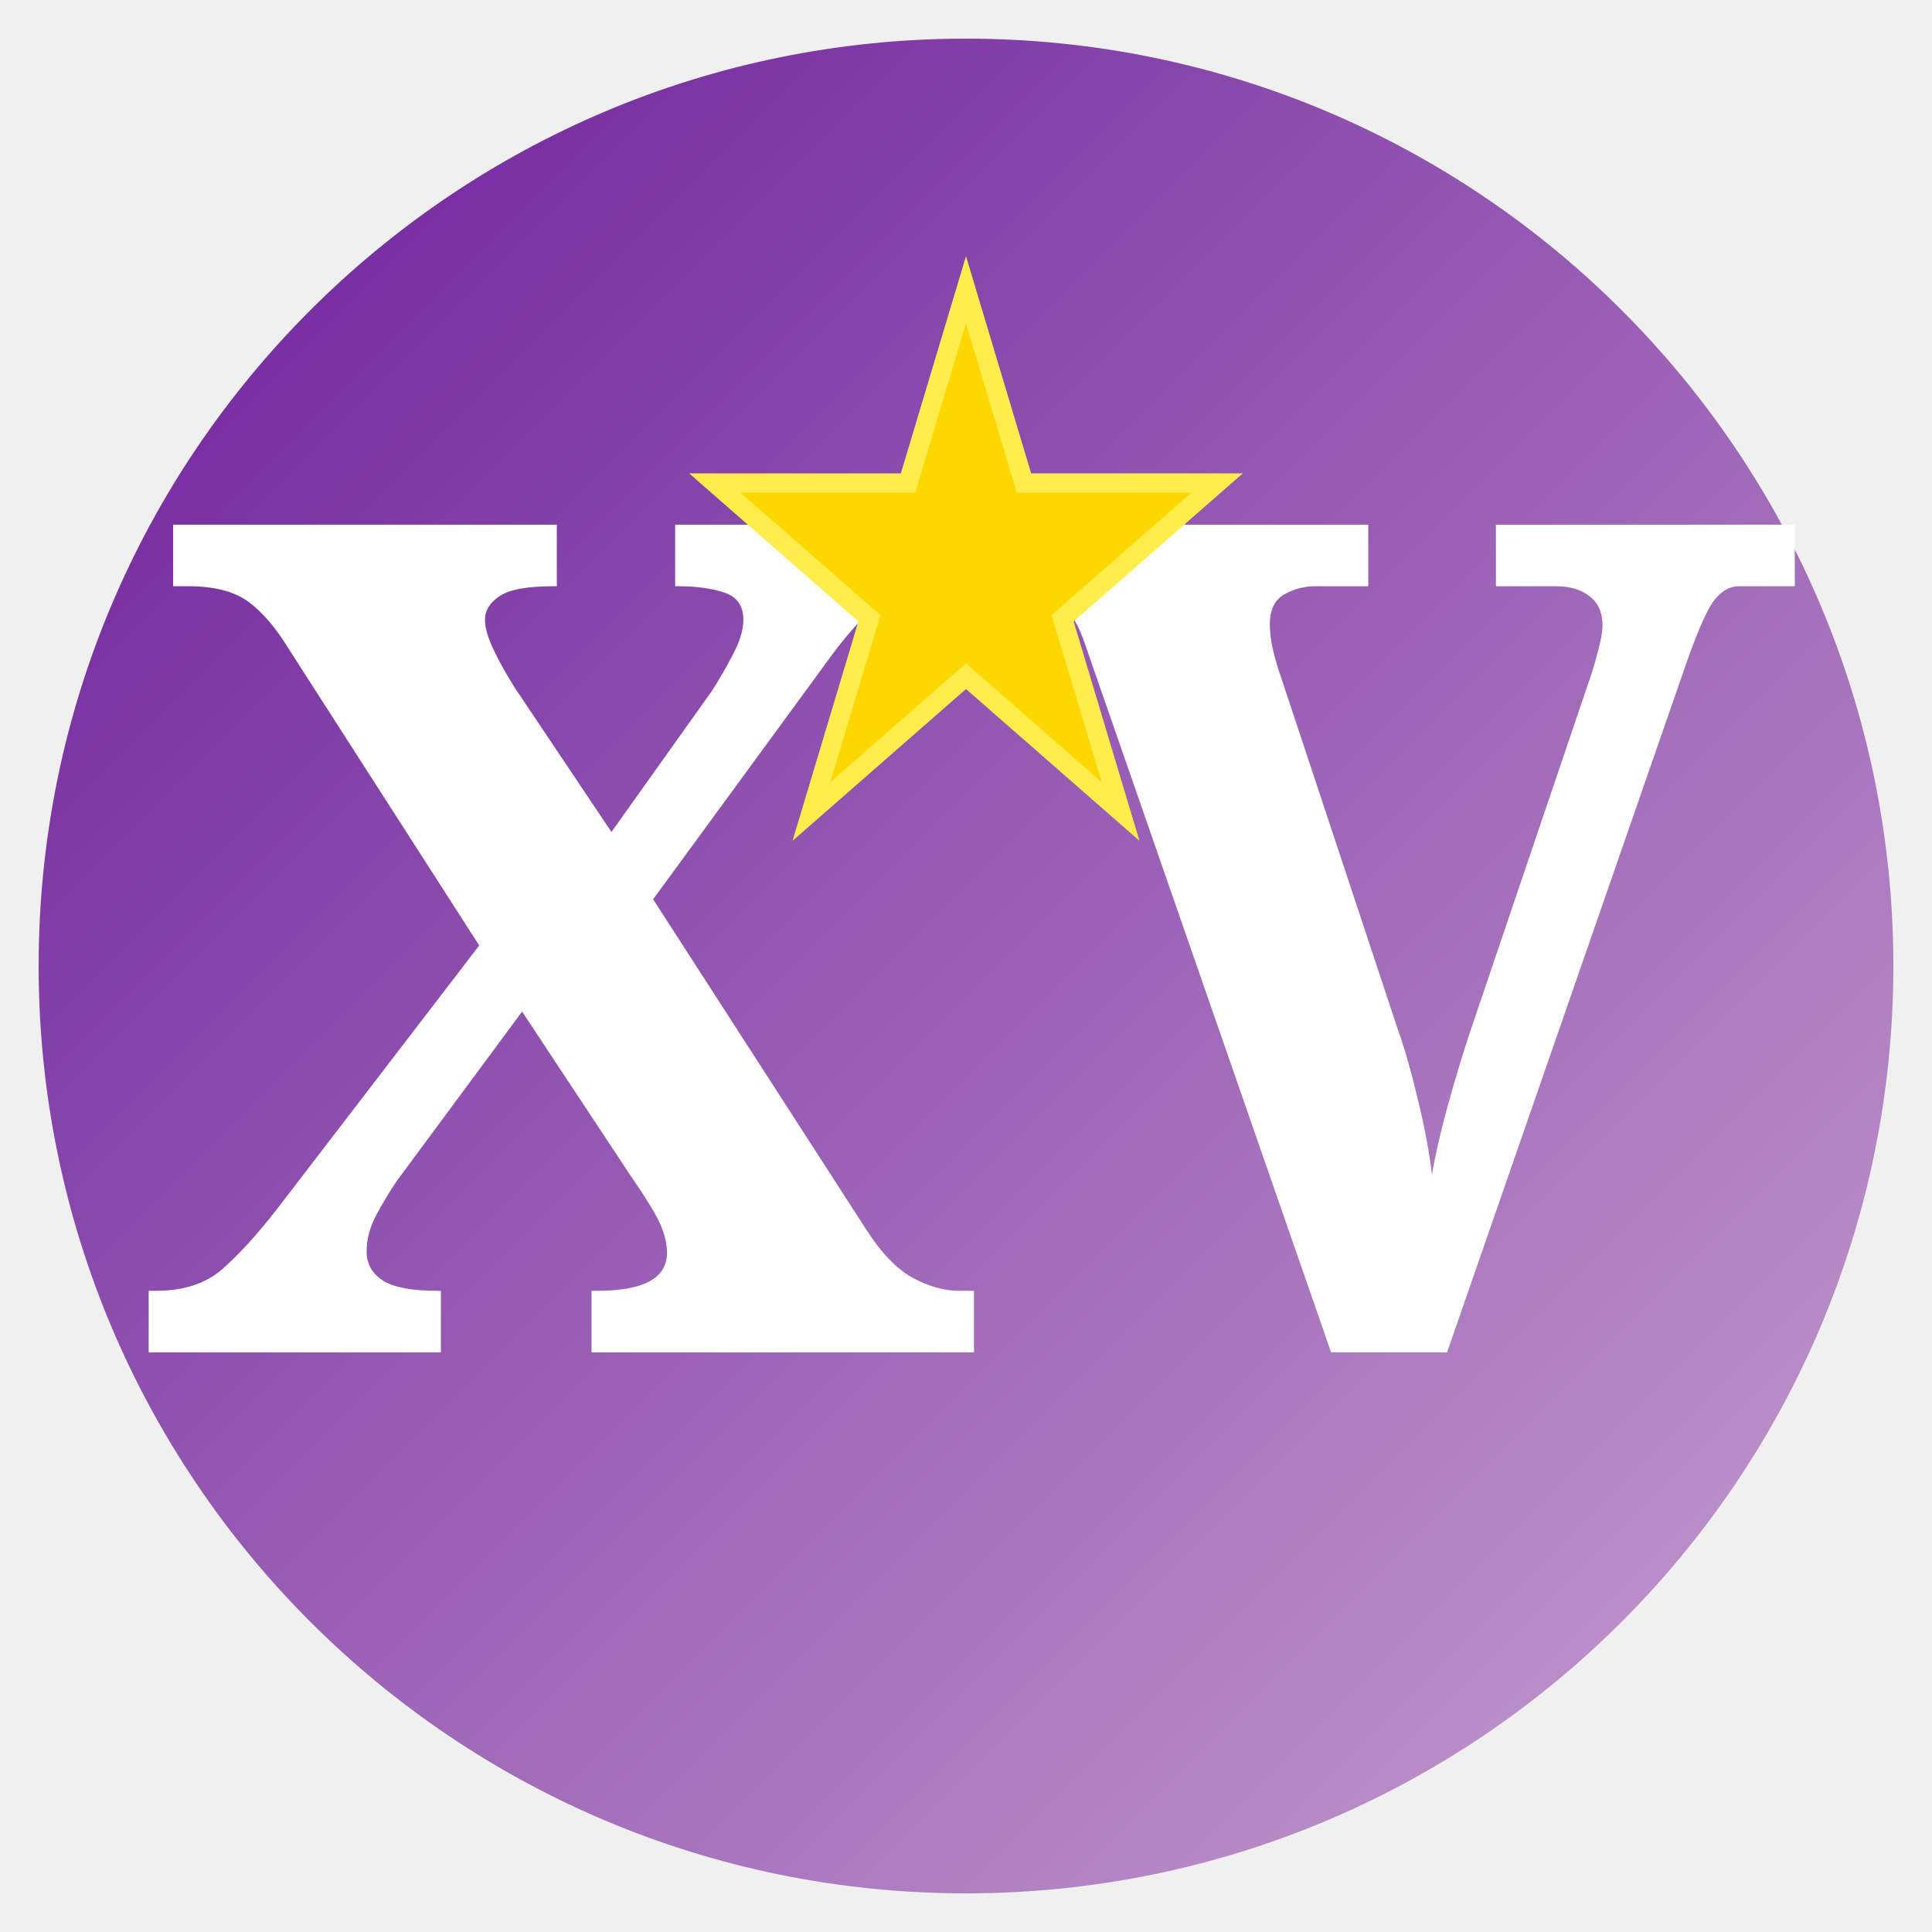
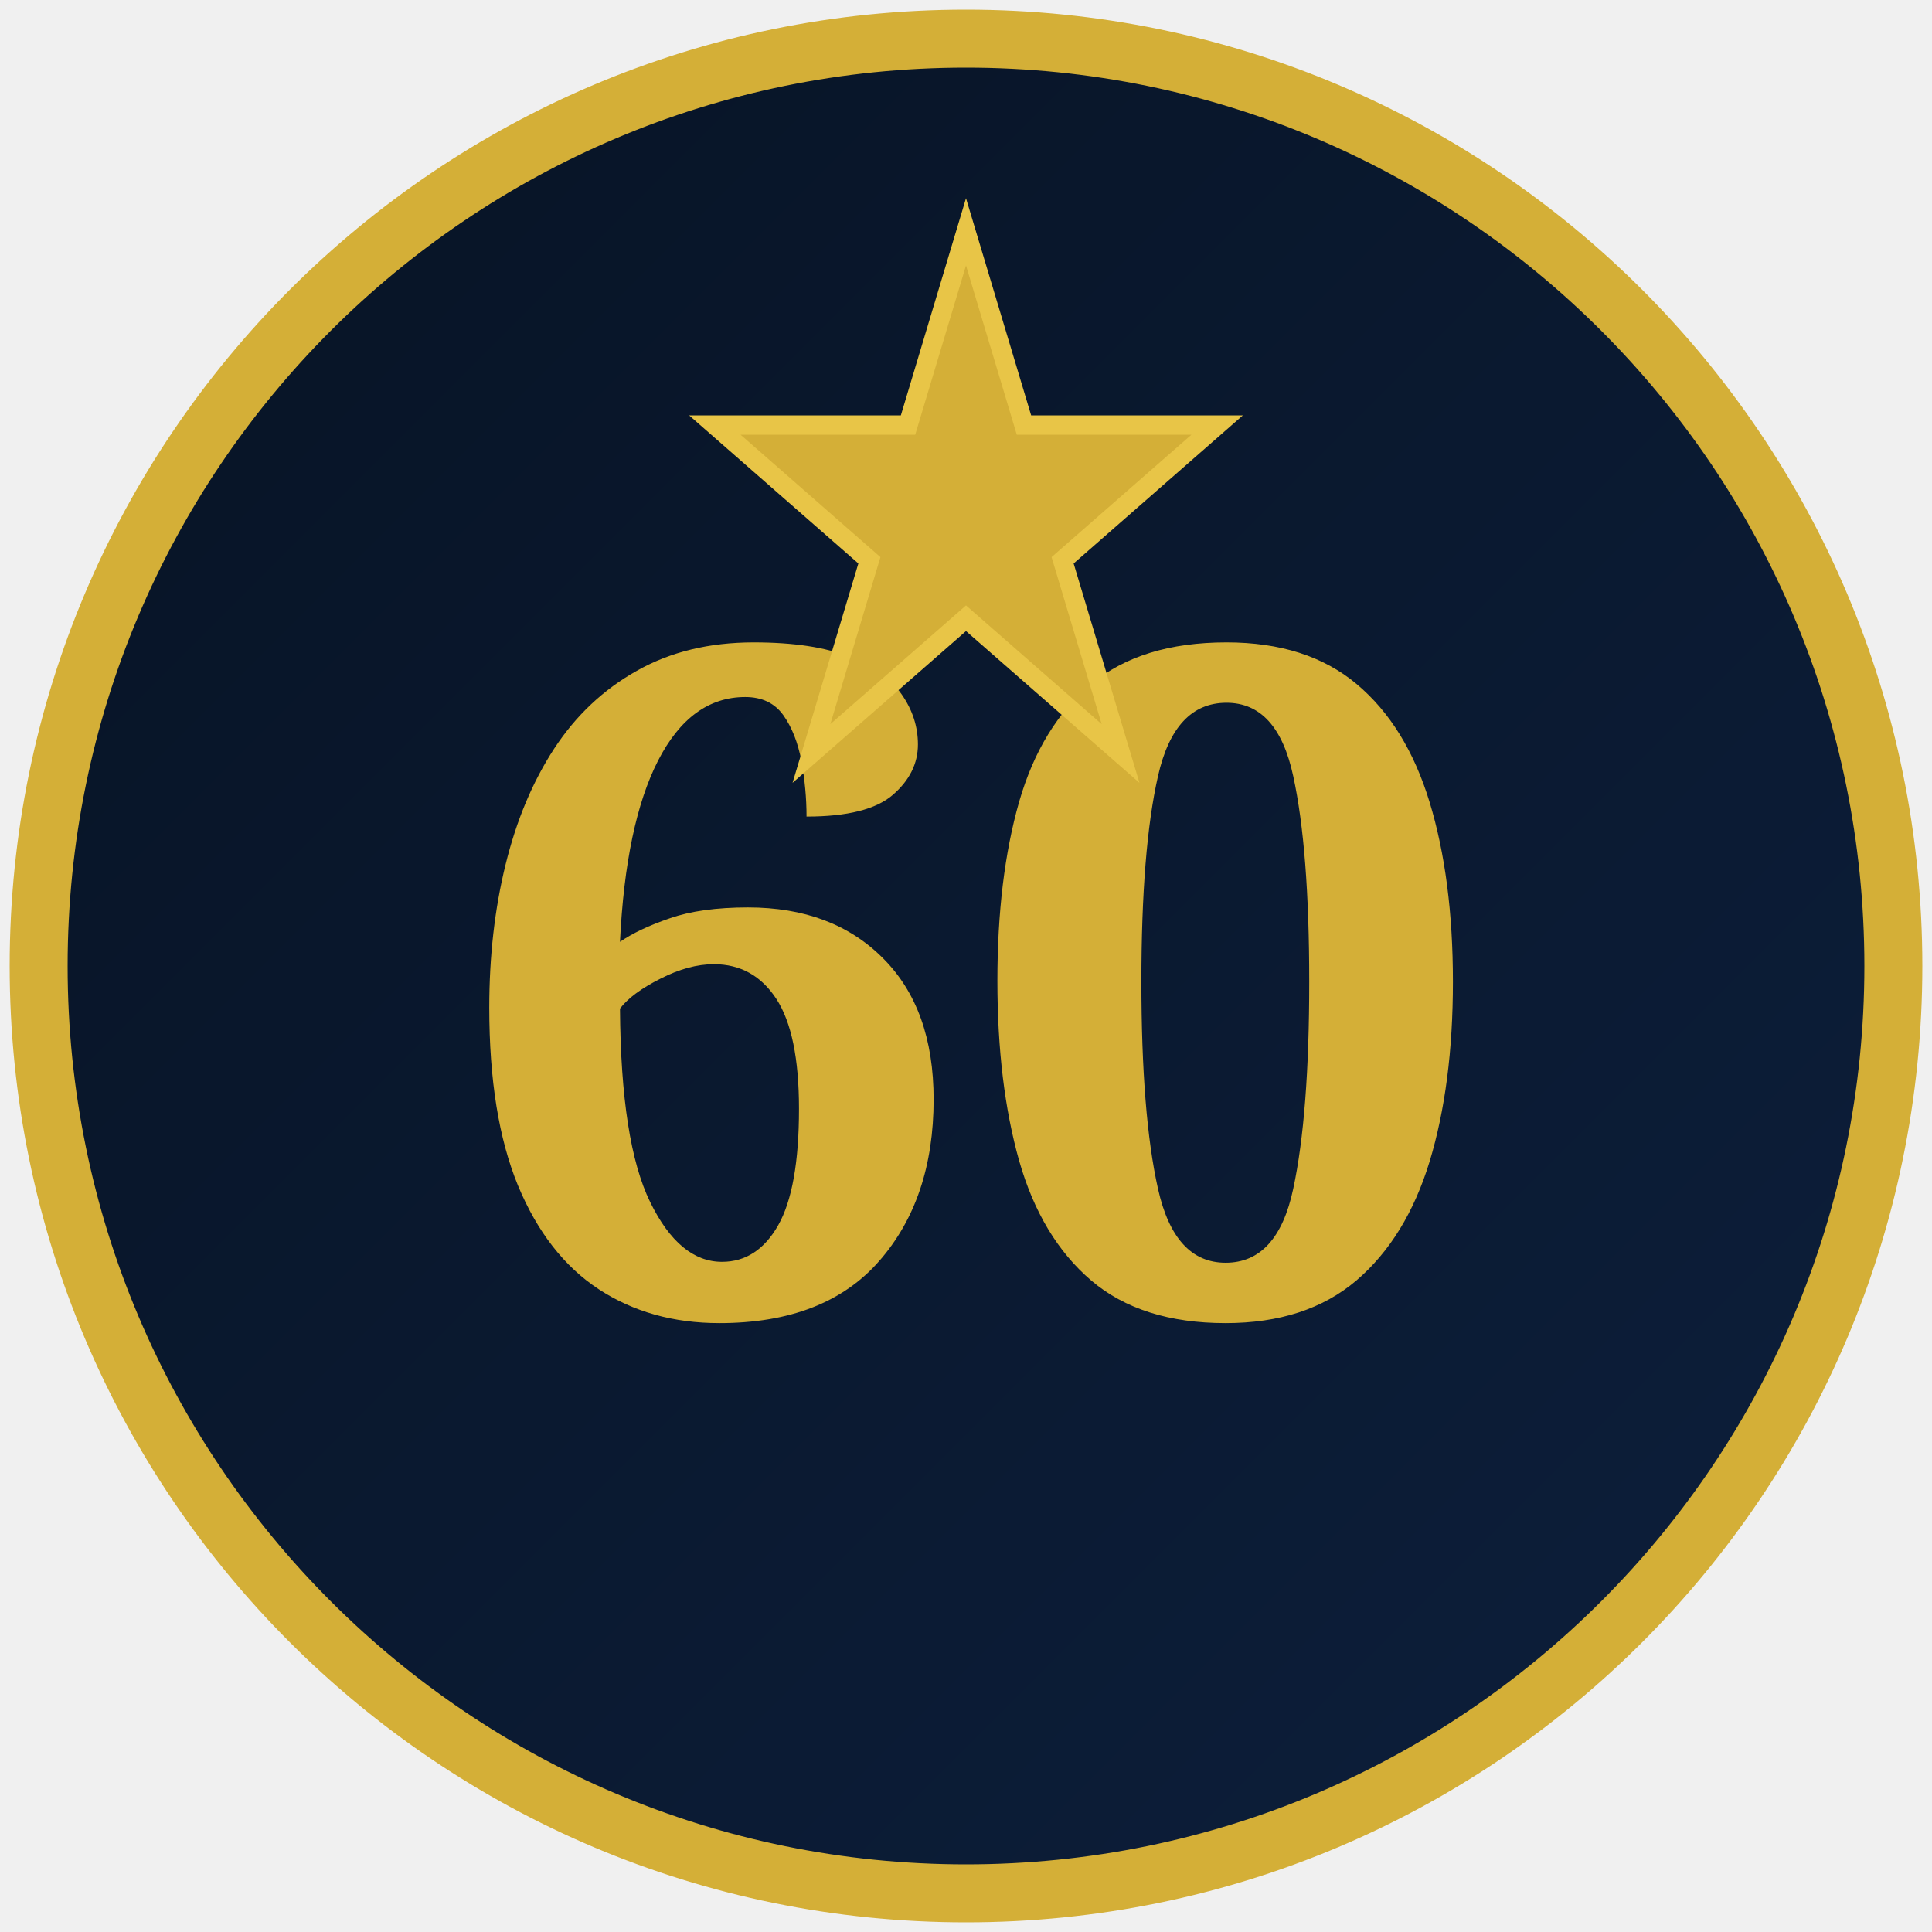
<svg xmlns="http://www.w3.org/2000/svg" viewBox="0 0 100 100">
  <defs>
    <linearGradient id="grad" x1="0%" y1="0%" x2="100%" y2="100%">
-       <stop offset="0%" style="stop-color:#6a1b9a;stop-opacity:1" />
-       <stop offset="100%" style="stop-color:#c8a2d0;stop-opacity:1" />
+       <stop offset="0%" style="stop-color:#071324;stop-opacity:1" />
+       <stop offset="100%" style="stop-color:#0d1f3c;stop-opacity:1" />
    </linearGradient>
  </defs>
-   <circle cx="50" cy="50" r="48" fill="url(#grad)" />
-   <text x="50" y="70" font-family="serif" font-size="60" font-weight="bold" fill="#ffffff" text-anchor="middle">XV</text>
-   <path d="M 50 15 L 53 25 L 63 25 L 55 32 L 58 42 L 50 35 L 42 42 L 45 32 L 37 25 L 47 25 Z" fill="#ffd700" stroke="#ffed4e" stroke-width="1" />
+   <circle cx="50" cy="50" r="48" fill="url(#grad)" stroke="#D4AF37" stroke-width="3" />
+   <text x="50" y="68" font-family="serif" font-size="48" font-weight="bold" fill="#D4AF37" text-anchor="middle">60</text>
+   <path d="M 50 12 L 53 22 L 63 22 L 55 29 L 58 39 L 50 32 L 42 39 L 45 29 L 37 22 L 47 22 Z" fill="#D4AF37" stroke="#e8c547" stroke-width="1" />
</svg>
